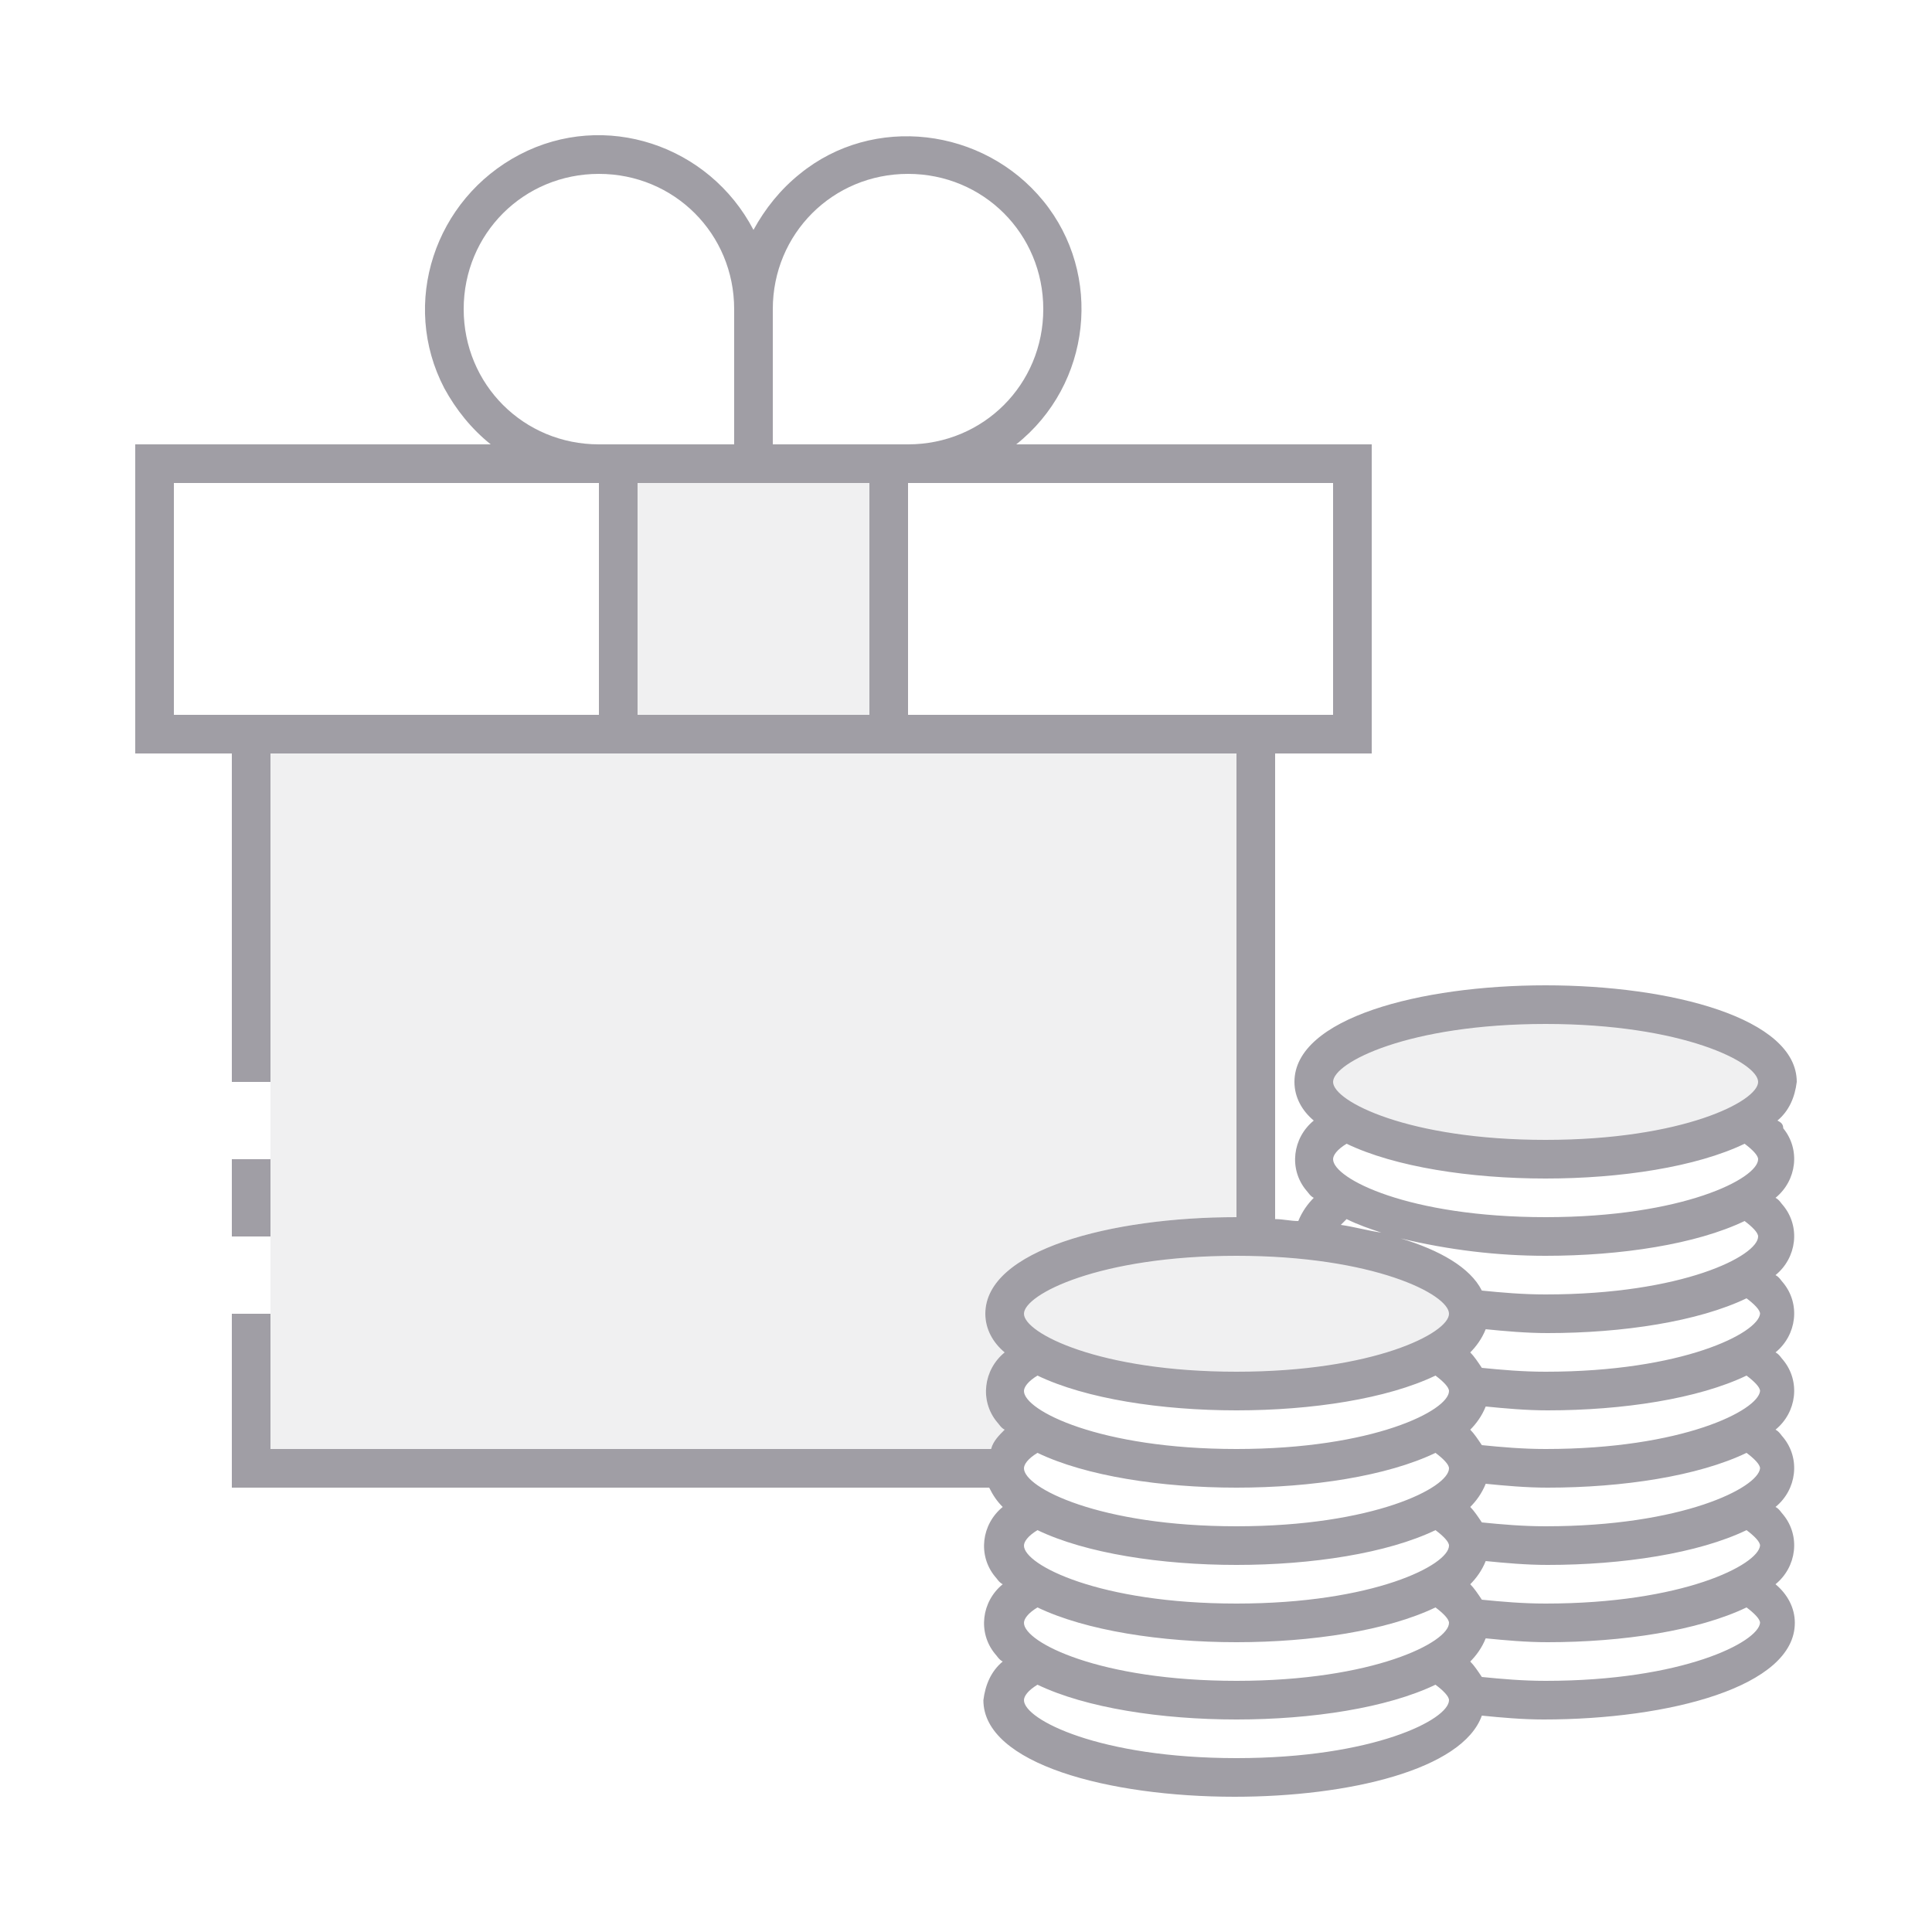
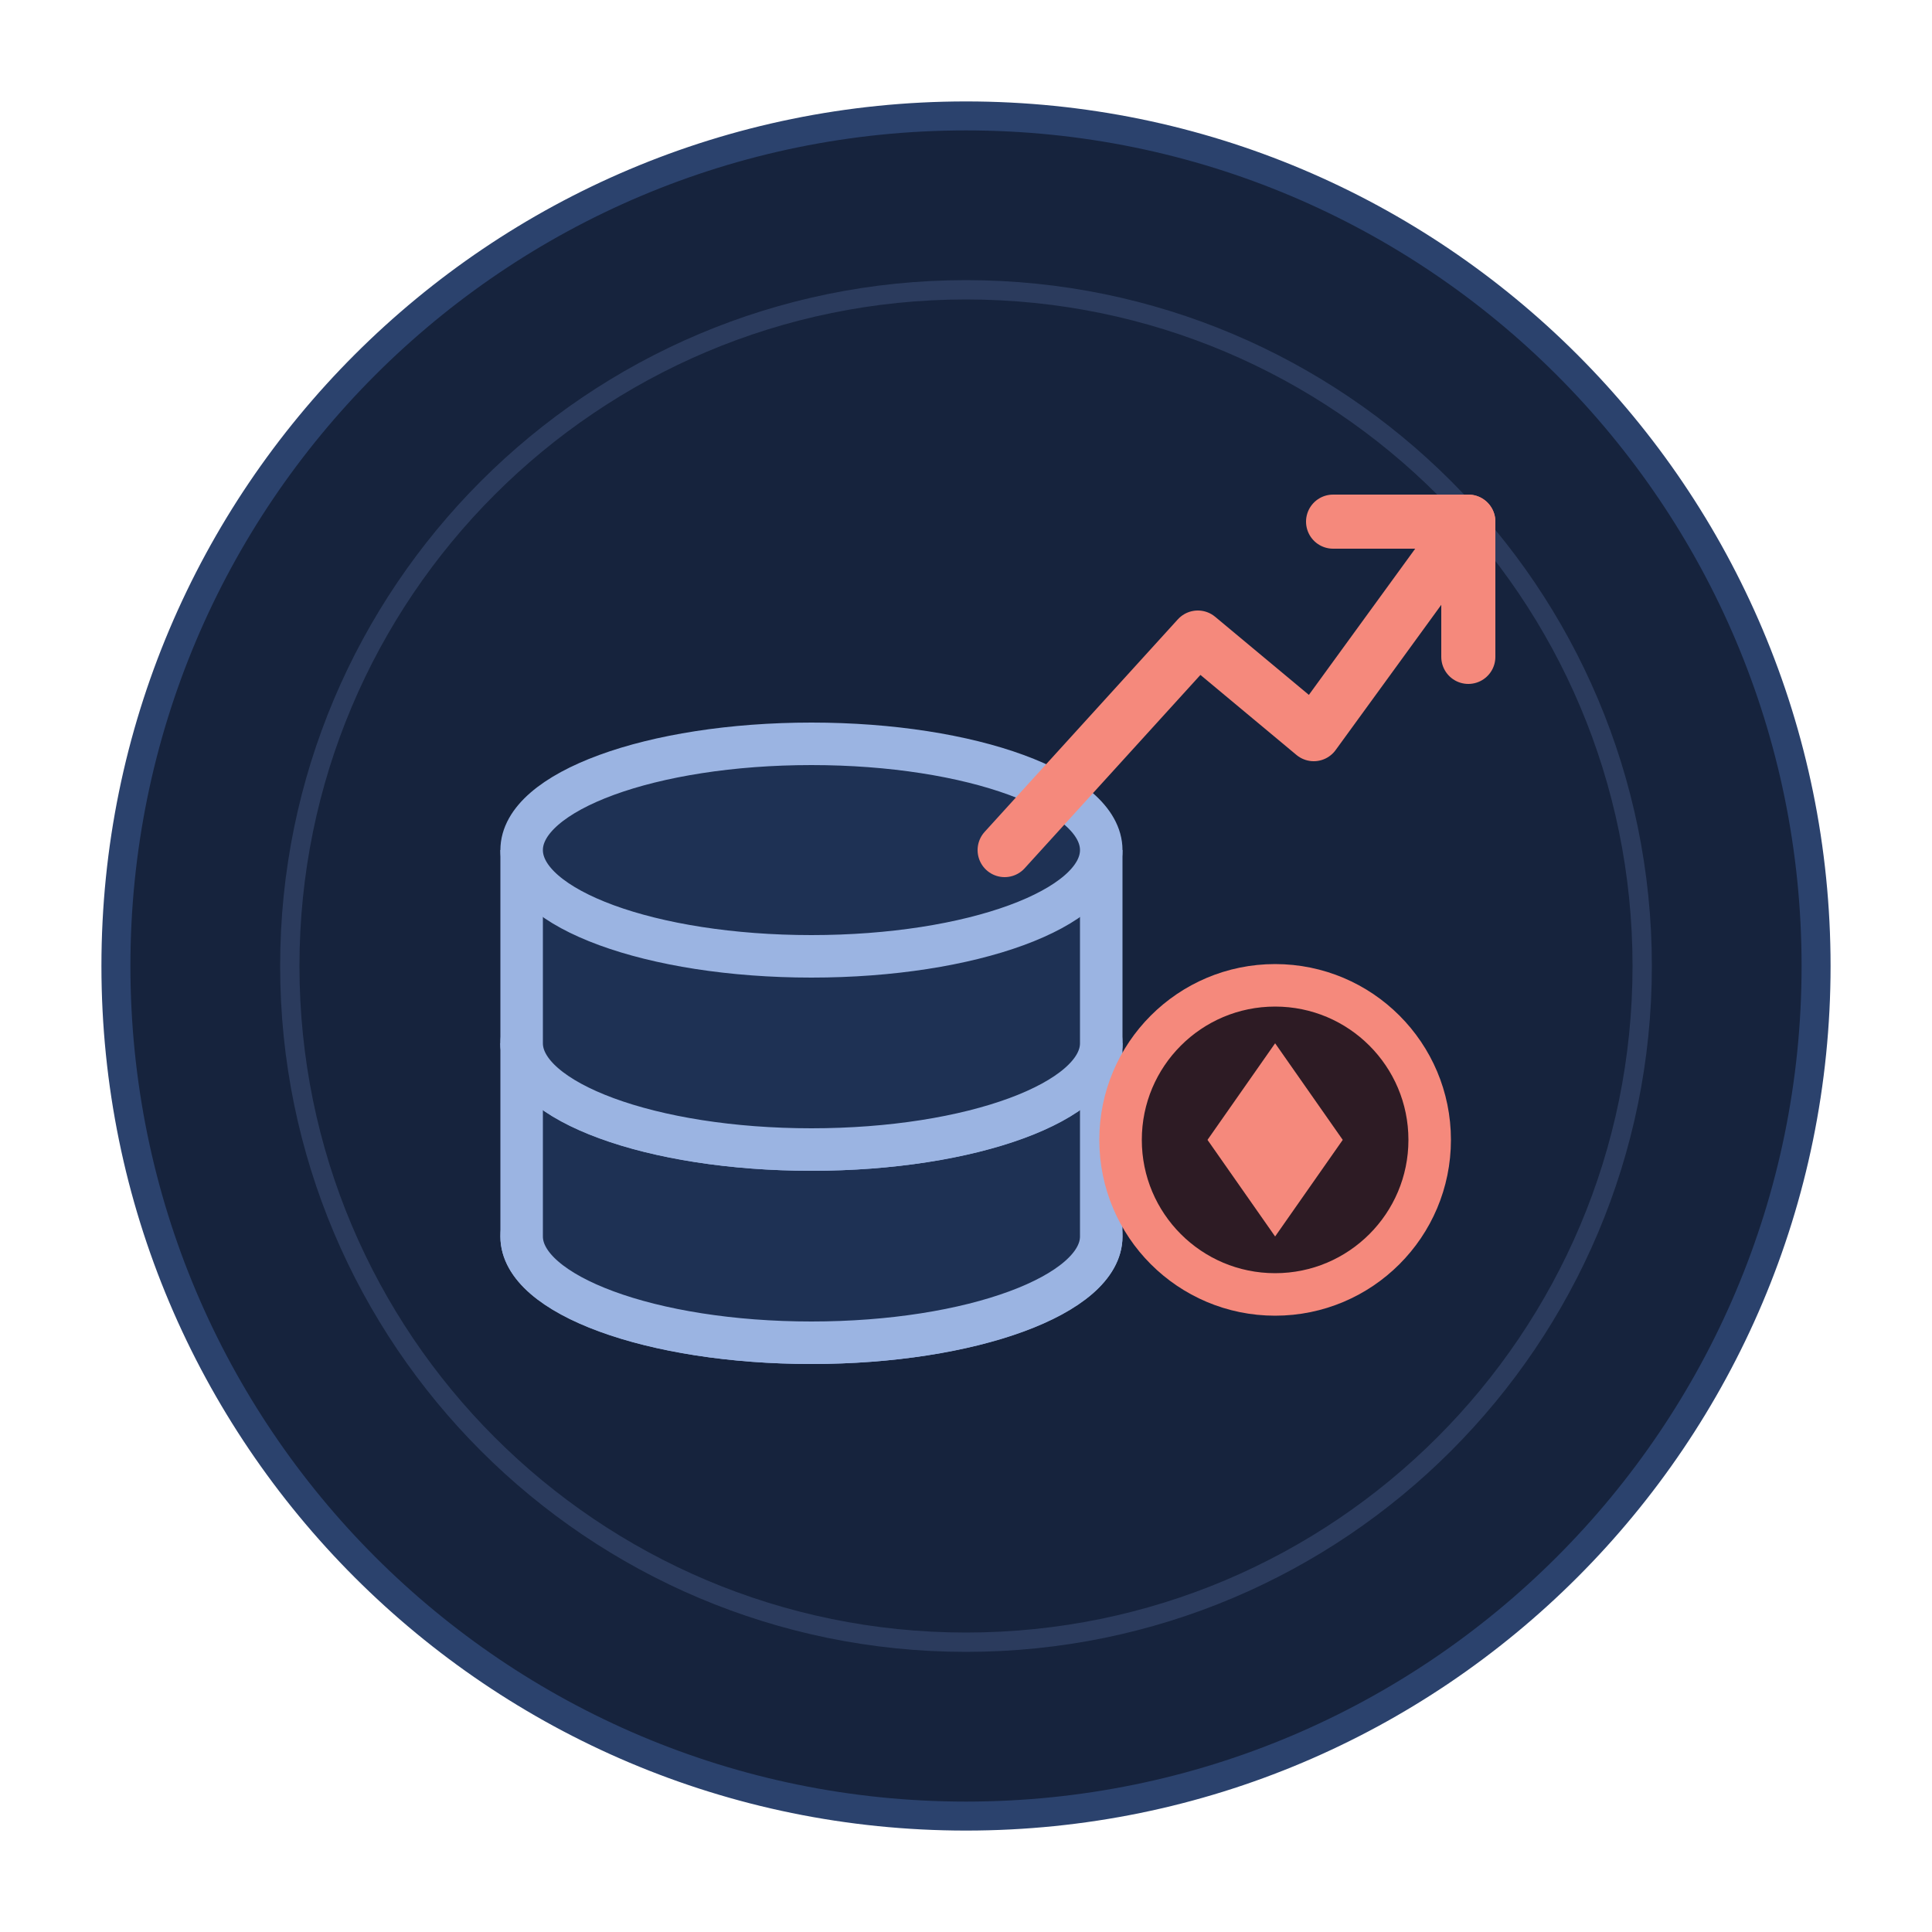
- <svg xmlns="http://www.w3.org/2000/svg" xml:space="preserve" style="enable-background:new 0 0 100 100;" viewBox="0 0 100 100" y="0px" x="0px" id="ic_dark_staking_on" version="1.1">
-   <defs id="defs28">
- 	
- 	
- 
- 		
- 		
- 		
- 	</defs>
-   <style id="style2" type="text/css">
- 	.st0{fill:#7695CD;}
- 	.st1{fill:#A09EA5;}
- </style>
-   <ellipse style="fill:#a09ea5;fill-opacity:0.149" ry="4" rx="12" cy="56" cx="80" class="st0" id="Ellipse_640" />
-   <ellipse style="fill:#a09ea5;fill-opacity:0.149" ry="4" rx="12" cy="68" cx="64" class="st0" id="Ellipse_641" />
-   <path style="fill:#a09ea5;fill-opacity:0.149" d="M 32,24 H 46 V 38 H 32 Z" class="st0" id="Rectangle_4706" />
-   <g id="Group_9052">
-     <path id="Rectangle_4707" class="st1" d="m 12,60 h 2 v 4 h -2 z" style="fill:#a09ea5" />
-     <path id="Path_19001" class="st1" d="m 92,58 c 0.6,-0.5 0.9,-1.2 1,-2 0,-3.3 -6.5,-5 -13,-5 -6.5,0 -13,1.7 -13,5 0,0.8 0.4,1.5 1,2 -1.1,0.9 -1.3,2.5 -0.4,3.6 0.1,0.1 0.2,0.3 0.4,0.4 -0.3,0.3 -0.6,0.7 -0.8,1.2 -0.4,0 -0.8,-0.1 -1.2,-0.1 V 39 h 5 V 23 H 52.6 C 56.5,19.9 57.1,14.2 54,10.4 50.9,6.6 45.2,5.9 41.4,9 40.4,9.8 39.6,10.8 39,11.9 36.7,7.5 31.3,5.7 26.9,8 c -4.4,2.3 -6.2,7.7 -3.9,12.1 0.6,1.1 1.4,2.1 2.4,2.9 H 7 v 16 h 5 v 17 h 2 V 39 h 50 v 24 c -6.5,0 -13,1.7 -13,5 0,0.8 0.4,1.5 1,2 -1.1,0.9 -1.3,2.5 -0.4,3.6 0.1,0.1 0.2,0.3 0.4,0.4 -0.3,0.3 -0.6,0.6 -0.7,1 H 14 v -7 h -2 v 9 h 39.2 c 0.2,0.4 0.4,0.7 0.7,1 -1.1,0.9 -1.3,2.5 -0.4,3.6 0.1,0.1 0.2,0.3 0.4,0.4 -1.1,0.9 -1.3,2.5 -0.4,3.6 0.1,0.1 0.2,0.3 0.4,0.4 -0.6,0.5 -0.9,1.2 -1,2 0,3.3 6.5,5 13,5 5.9,0 11.8,-1.4 12.8,-4.2 1,0.1 2.1,0.2 3.2,0.2 6.5,0 13,-1.7 13,-5 0,-0.8 -0.4,-1.5 -1,-2 1.1,-0.9 1.3,-2.5 0.4,-3.6 C 92.2,78.3 92.1,78.1 91.9,78 93,77.1 93.2,75.5 92.3,74.4 92.2,74.3 92.1,74.1 91.9,74 93,73.1 93.2,71.5 92.3,70.4 92.2,70.3 92.1,70.1 91.9,70 93,69.1 93.2,67.5 92.3,66.4 92.2,66.3 92.1,66.1 91.9,66 93,65.1 93.2,63.5 92.3,62.4 92.2,62.3 92.1,62.1 91.9,62 93,61.1 93.2,59.5 92.3,58.4 92.3,58.2 92.2,58.1 92,58 Z M 31,37 H 9 V 25 H 31 Z M 24,16 c 0,-3.9 3.1,-7 7,-7 3.9,0 7,3.1 7,7 v 7 h -7 c -3.9,0 -7,-3.1 -7,-7 z M 45,37 H 33 V 25 H 45 Z M 40,23 v -7 c 0,-3.9 3.1,-7 7,-7 3.9,0 7,3.1 7,7 0,3.9 -3.1,7 -7,7 z m 7,14 V 25 h 22 v 12 z m 4,39 c 0,0.2 0,0.3 0.1,0.5 C 51,76.3 51,76.2 51,76 Z m 13,15 c -7.1,0 -11,-2 -11,-3 0,-0.2 0.2,-0.5 0.7,-0.8 2.5,1.2 6.4,1.8 10.3,1.8 3.9,0 7.8,-0.6 10.3,-1.8 0.4,0.3 0.7,0.6 0.7,0.8 0,1 -3.9,3 -11,3 z m 0,-4 c -7.1,0 -11,-2 -11,-3 0,-0.2 0.2,-0.5 0.7,-0.8 2.5,1.2 6.4,1.8 10.3,1.8 3.9,0 7.8,-0.6 10.3,-1.8 0.4,0.3 0.7,0.6 0.7,0.8 0,1 -3.9,3 -11,3 z m 0,-4 c -7.1,0 -11,-2 -11,-3 0,-0.2 0.2,-0.5 0.7,-0.8 2.5,1.2 6.4,1.8 10.3,1.8 3.9,0 7.8,-0.6 10.3,-1.8 0.4,0.3 0.7,0.6 0.7,0.8 0,1 -3.9,3 -11,3 z m 0,-4 c -7.1,0 -11,-2 -11,-3 0,-0.2 0.2,-0.5 0.7,-0.8 2.5,1.2 6.4,1.8 10.3,1.8 3.9,0 7.8,-0.6 10.3,-1.8 0.4,0.3 0.7,0.6 0.7,0.8 0,1 -3.9,3 -11,3 z m 0,-4 c -7.1,0 -11,-2 -11,-3 0,-0.2 0.2,-0.5 0.7,-0.8 2.5,1.2 6.4,1.8 10.3,1.8 3.9,0 7.8,-0.6 10.3,-1.8 0.4,0.3 0.7,0.6 0.7,0.8 0,1 -3.9,3 -11,3 z m 0,-4 c -7.1,0 -11,-2 -11,-3 0,-1 3.9,-3 11,-3 7.1,0 11,2 11,3 0,1 -3.9,3 -11,3 z m 16,16 c -1.2,0 -2.3,-0.1 -3.3,-0.2 -0.2,-0.3 -0.4,-0.6 -0.6,-0.8 0.3,-0.3 0.6,-0.7 0.8,-1.2 1,0.1 2.1,0.2 3.2,0.2 3.9,0 7.8,-0.6 10.3,-1.8 0.4,0.3 0.7,0.6 0.7,0.8 -0.1,1 -4,3 -11.1,3 z m 0,-4 c -1.2,0 -2.3,-0.1 -3.3,-0.2 -0.2,-0.3 -0.4,-0.6 -0.6,-0.8 0.3,-0.3 0.6,-0.7 0.8,-1.2 1,0.1 2.1,0.2 3.2,0.2 3.9,0 7.8,-0.6 10.3,-1.8 0.4,0.3 0.7,0.6 0.7,0.8 -0.1,1 -4,3 -11.1,3 z m 0,-4 c -1.2,0 -2.3,-0.1 -3.3,-0.2 -0.2,-0.3 -0.4,-0.6 -0.6,-0.8 0.3,-0.3 0.6,-0.7 0.8,-1.2 1,0.1 2.1,0.2 3.2,0.2 3.9,0 7.8,-0.6 10.3,-1.8 0.4,0.3 0.7,0.6 0.7,0.8 -0.1,1 -4,3 -11.1,3 z m 0,-4 c -1.2,0 -2.3,-0.1 -3.3,-0.2 -0.2,-0.3 -0.4,-0.6 -0.6,-0.8 0.3,-0.3 0.6,-0.7 0.8,-1.2 1,0.1 2.1,0.2 3.2,0.2 3.9,0 7.8,-0.6 10.3,-1.8 0.4,0.3 0.7,0.6 0.7,0.8 -0.1,1 -4,3 -11.1,3 z m 0,-4 c -1.2,0 -2.3,-0.1 -3.3,-0.2 -0.2,-0.3 -0.4,-0.6 -0.6,-0.8 0.3,-0.3 0.6,-0.7 0.8,-1.2 1,0.1 2.1,0.2 3.2,0.2 3.9,0 7.8,-0.6 10.3,-1.8 0.4,0.3 0.7,0.6 0.7,0.8 -0.1,1 -4,3 -11.1,3 z m 0,-4 c -1.2,0 -2.3,-0.1 -3.3,-0.2 -0.6,-1.2 -2.2,-2.1 -4.2,-2.7 2.5,0.6 5,0.9 7.5,0.9 3.9,0 7.8,-0.6 10.3,-1.8 0.4,0.3 0.7,0.6 0.7,0.8 0,1 -3.9,3 -11,3 z M 69.4,63.4 c 0.1,-0.1 0.2,-0.2 0.3,-0.3 0.6,0.3 1.2,0.5 1.8,0.7 -0.7,-0.1 -1.4,-0.3 -2.1,-0.4 z M 80,63 c -7.1,0 -11,-2 -11,-3 0,-0.2 0.2,-0.5 0.7,-0.8 2.5,1.2 6.4,1.8 10.3,1.8 3.9,0 7.8,-0.6 10.3,-1.8 0.4,0.3 0.7,0.6 0.7,0.8 0,1 -3.9,3 -11,3 z m 0,-4 c -7.1,0 -11,-2 -11,-3 0,-1 3.9,-3 11,-3 7.1,0 11,2 11,3 0,1 -3.9,3 -11,3 z" style="fill:#a09ea5" />
-   </g>
-   <path id="rect20" d="m 14,39 v 17 12 7 H 51.301 C 51.401,74.6 51.7,74.3 52,74 51.8,73.9 51.7,73.7 51.6,73.6 50.7,72.5 50.9,70.9 52,70 51.4,69.5 51,68.8 51,68 51,64.7 57.5,63 64,63 V 39 Z" style="fill:#a09ea5;fill-opacity:0.149;stroke-width:1.517" />
+ <svg xmlns="http://www.w3.org/2000/svg" width="100" height="100" viewBox="0 0 100 100">
+   <circle cx="50" cy="50" r="44" fill="#16233D" stroke="#2B426D" stroke-width="1.5" />
+   <circle cx="50" cy="50" r="35" fill="none" stroke="#7695CD" stroke-width="1" stroke-opacity="0.22" />
+   <ellipse cx="42" cy="64" rx="15" ry="5.5" fill="#243B66" stroke="#9BB4E2" stroke-width="2.2" />
+   <path d="M27 54 v10 c0 3 6.7 5.5 15 5.5 s15-2.5 15-5.5 v-10" fill="#1E3154" stroke="#9BB4E2" stroke-width="2.2" />
+   <ellipse cx="42" cy="54" rx="15" ry="5.5" fill="#243B66" stroke="#9BB4E2" stroke-width="2.2" />
+   <path d="M27 44 v10 c0 3 6.7 5.5 15 5.5 s15-2.5 15-5.5 v-10" fill="#1E3154" stroke="#9BB4E2" stroke-width="2.2" />
+   <ellipse cx="42" cy="44" rx="15" ry="5.5" fill="#1E3154" stroke="#9BB4E2" stroke-width="2.2" />
+   <polyline points="52,44 62,33 68,38 76,27" fill="none" stroke="#F5897C" stroke-width="2.8" stroke-linecap="round" stroke-linejoin="round" />
+   <polyline points="69,27 76,27 76,34" fill="none" stroke="#F5897C" stroke-width="2.8" stroke-linecap="round" stroke-linejoin="round" />
+   <circle cx="66" cy="59" r="8" fill="#2D1B24" stroke="#F5897C" stroke-width="2.2" />
+   <polygon points="66,54 69.5,59 66,64 62.5,59" fill="#F5897C" />
</svg>
